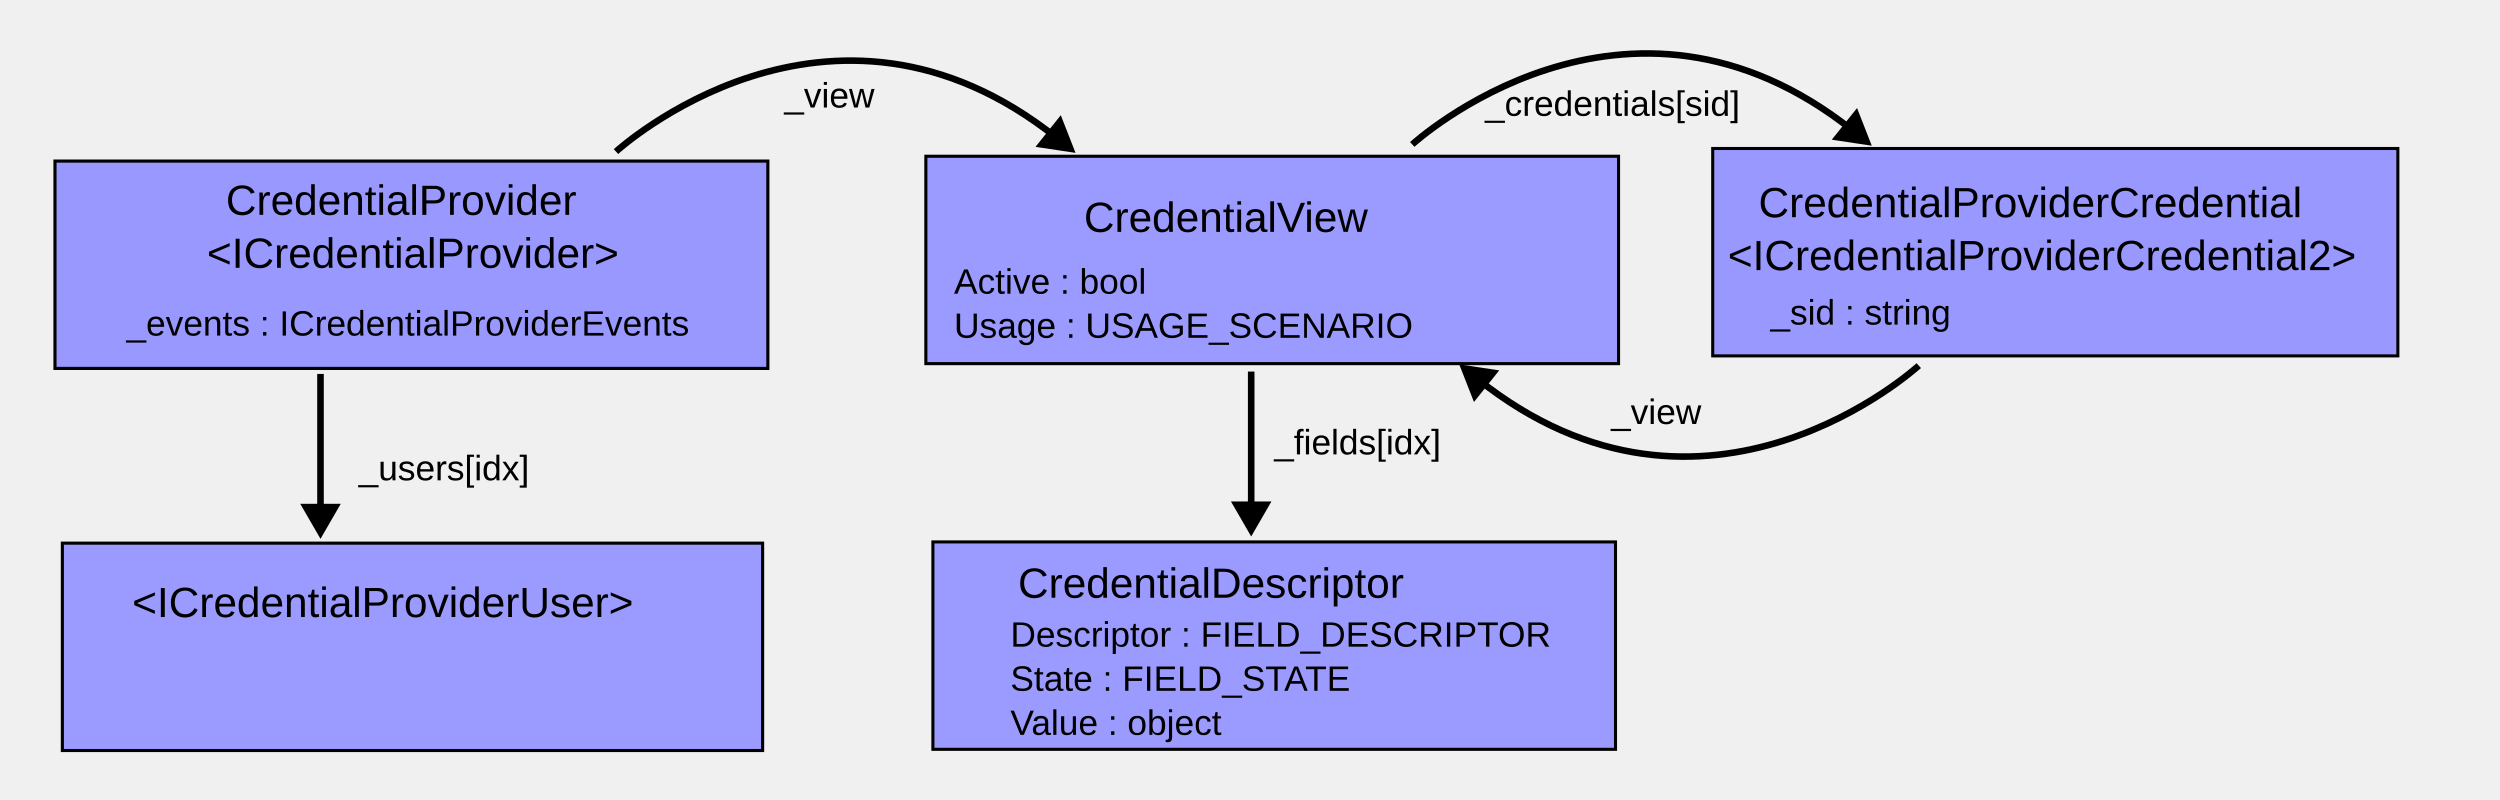
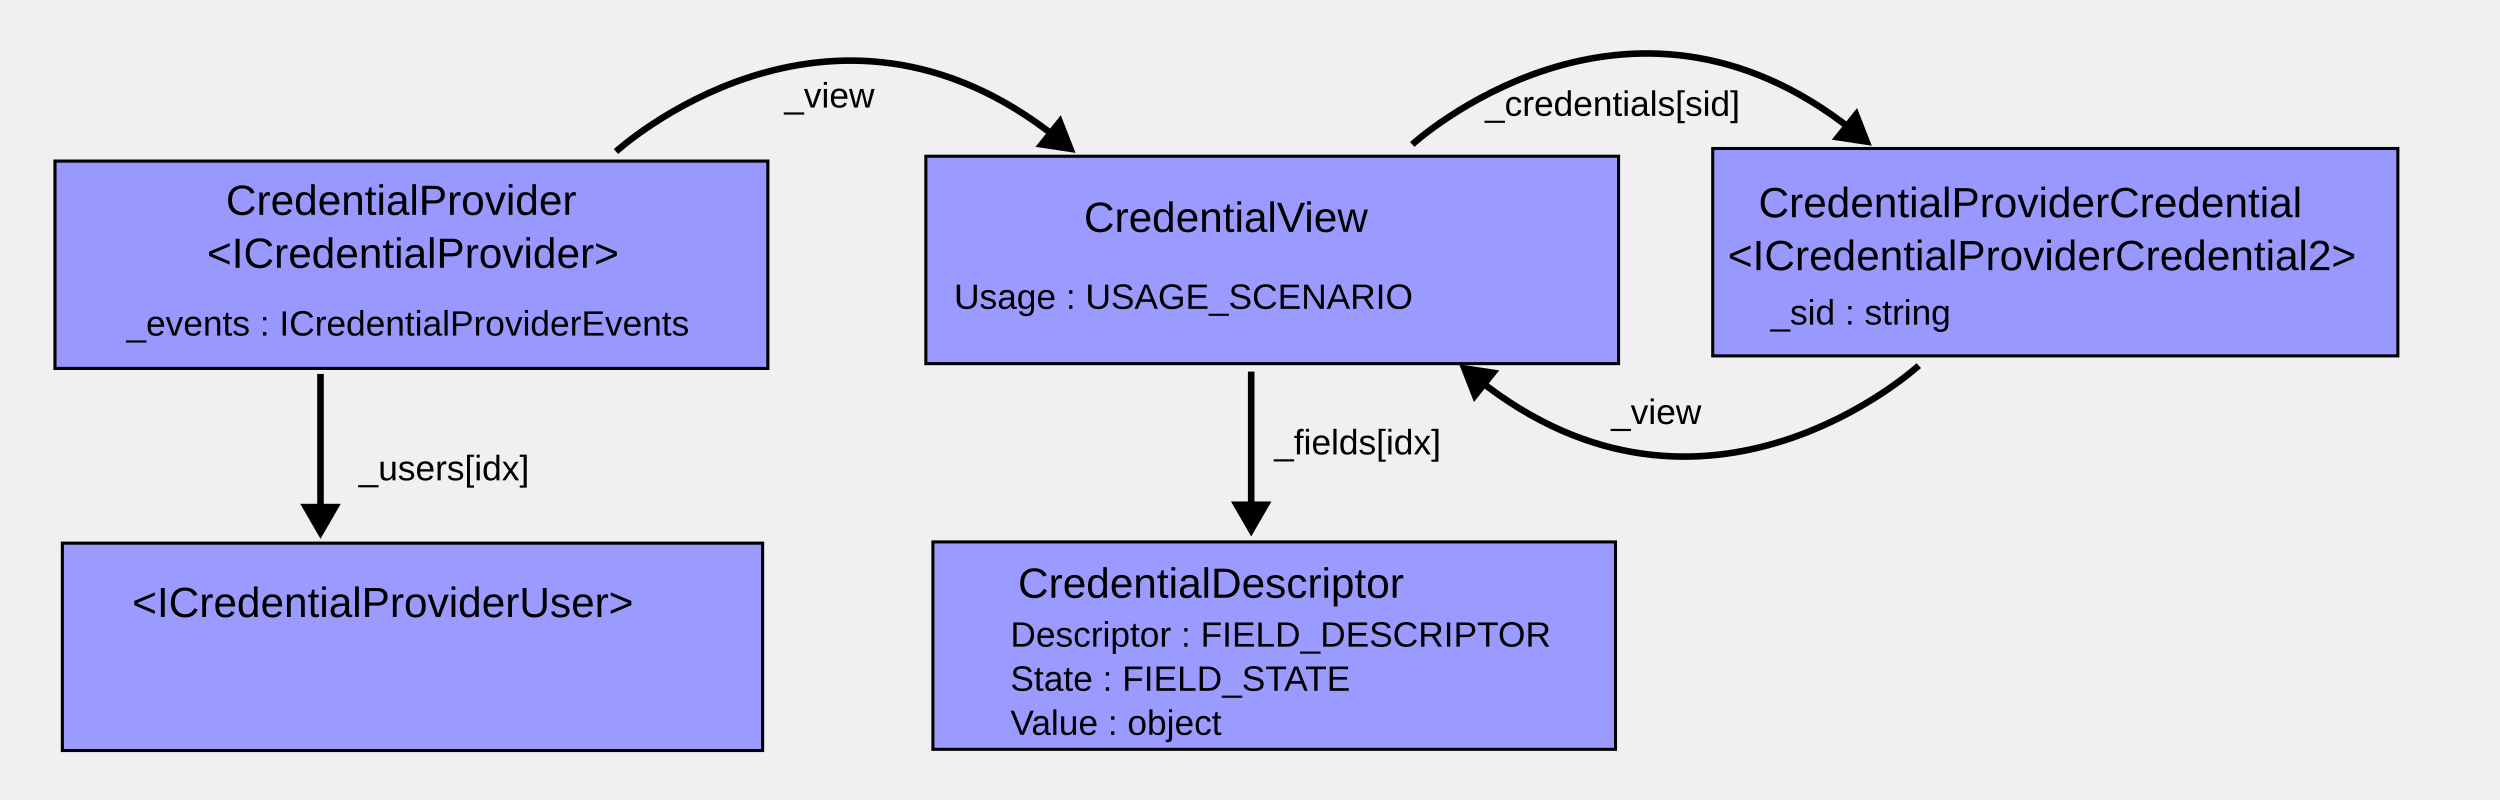
<svg xmlns="http://www.w3.org/2000/svg" width="250mm" height="80mm" viewBox="0 0 250 80" version="1.1" id="svg1">
  <defs id="defs1">
+     <rect x="406.973" y="118.462" width="1.911" height="13.375" id="rect11" />
    <rect x="510.149" y="301.886" width="30.571" height="47.767" id="rect6" />
    <marker style="overflow:visible" id="Triangle" refX="0" refY="0" orient="auto-start-reverse" markerWidth="1" markerHeight="1" viewBox="0 0 1 1" preserveAspectRatio="xMidYMid">
      <path transform="scale(0.5)" style="fill:context-stroke;fill-rule:evenodd;stroke:context-stroke;stroke-width:1pt" d="M 5.77,0 -2.88,5 V -5 Z" id="path135" />
    </marker>
    <marker style="overflow:visible" id="Triangle-2" refX="0" refY="0" orient="auto-start-reverse" markerWidth="1" markerHeight="1" viewBox="0 0 1 1" preserveAspectRatio="xMidYMid">
      <path transform="scale(0.5)" style="fill:context-stroke;fill-rule:evenodd;stroke:context-stroke;stroke-width:1pt" d="M 5.77,0 -2.88,5 V -5 Z" id="path135-2" />
    </marker>
    <marker style="overflow:visible" id="Triangle-79" refX="0" refY="0" orient="auto-start-reverse" markerWidth="1" markerHeight="1" viewBox="0 0 1 1" preserveAspectRatio="xMidYMid">
      <path transform="scale(0.5)" style="fill:context-stroke;fill-rule:evenodd;stroke:context-stroke;stroke-width:1pt" d="M 5.77,0 -2.88,5 V -5 Z" id="path135-5" />
    </marker>
    <marker style="overflow:visible" id="Triangle-2-2" refX="0" refY="0" orient="auto-start-reverse" markerWidth="1" markerHeight="1" viewBox="0 0 1 1" preserveAspectRatio="xMidYMid">
      <path transform="scale(0.5)" style="fill:context-stroke;fill-rule:evenodd;stroke:context-stroke;stroke-width:1pt" d="M 5.77,0 -2.88,5 V -5 Z" id="path135-2-3" />
    </marker>
  </defs>
  <g id="layer1">
    <text xml:space="preserve" style="font-style:normal;font-variant:normal;font-weight:normal;font-stretch:normal;font-size:5.644px;font-family:Arial;-inkscape-font-specification:'Arial, Normal';font-variant-ligatures:normal;font-variant-caps:normal;font-variant-numeric:normal;font-variant-east-asian:normal;text-align:start;writing-mode:lr-tb;direction:ltr;text-anchor:start;fill:#ffffff;stroke-width:0.265;stroke-dasharray:none" x="10.111" y="48.531" id="text2">
      <tspan id="tspan2" style="font-style:normal;font-variant:normal;font-weight:normal;font-stretch:normal;font-size:5.644px;font-family:Arial;-inkscape-font-specification:'Arial, Normal';font-variant-ligatures:normal;font-variant-caps:normal;font-variant-numeric:normal;font-variant-east-asian:normal;stroke-width:0.265" x="10.111" y="48.531" />
    </text>
    <rect style="fill:#9898ff;fill-opacity:1;stroke:#000000;stroke-width:0.308;stroke-dasharray:none;stroke-opacity:1" id="rect2-2-5" width="68.513" height="20.74" x="171.272" y="14.849" />
    <rect style="fill:#9898ff;fill-opacity:1;stroke:#000000;stroke-width:0.314;stroke-dasharray:none;stroke-opacity:1" id="rect2-2-5-1" width="71.287" height="20.734" x="5.498" y="16.108" />
    <rect style="fill:#9b9bff;fill-opacity:1;stroke:#000000;stroke-width:0.31;stroke-dasharray:none;stroke-opacity:1" id="rect2-2-5-7" width="69.269" height="20.738" x="92.586" y="15.625" />
    <rect style="fill:#9b9bff;fill-opacity:1;stroke:#000000;stroke-width:0.307;stroke-dasharray:none;stroke-opacity:1" id="rect2-2-5-7-8" width="68.261" height="20.741" x="93.29" y="54.192" />
    <rect style="fill:#9b9bff;fill-opacity:1;stroke:#000000;stroke-width:0.311;stroke-dasharray:none;stroke-opacity:1" id="rect2-2-5-7-8-6" width="70.026" height="20.737" x="6.236" y="54.315" />
    <text xml:space="preserve" style="font-size:4.233px;font-family:Arial;-inkscape-font-specification:'Arial, Normal';text-align:center;writing-mode:lr-tb;direction:ltr;text-anchor:middle;fill:#000000;fill-opacity:1;stroke:none;stroke-width:0.758;stroke-dasharray:none;stroke-dashoffset:0;stroke-opacity:1" x="44.234" y="21.485" id="text1">
      <tspan id="tspan1" style="font-size:4.233px;text-align:center;text-anchor:middle;fill:#000000;fill-opacity:1;stroke:none;stroke-width:0.758;stroke-dasharray:none;stroke-dashoffset:0;stroke-opacity:1" x="44.234" y="21.485">CredentialProvider</tspan>
      <tspan style="font-size:4.233px;text-align:center;text-anchor:middle;fill:#000000;fill-opacity:1;stroke:none;stroke-width:0.758;stroke-dasharray:none;stroke-dashoffset:0;stroke-opacity:1" x="44.234" y="26.777" id="tspan3">&lt;ICredentialProvider&gt;</tspan>
    </text>
    <text xml:space="preserve" style="font-size:3.528px;font-family:Arial;-inkscape-font-specification:'Arial, Normal';text-align:start;writing-mode:lr-tb;direction:ltr;text-anchor:start;fill:#000000;fill-opacity:1;stroke:none;stroke-width:0.758;stroke-dasharray:none;stroke-dashoffset:0;stroke-opacity:1" x="35.859" y="48.031" id="text1-88">
      <tspan style="font-size:3.528px;text-align:start;text-anchor:start;fill:#000000;fill-opacity:1;stroke:none;stroke-width:0.758;stroke-dasharray:none;stroke-dashoffset:0;stroke-opacity:1" x="35.859" y="48.031" id="tspan4">_users[idx]</tspan>
    </text>
    <text xml:space="preserve" style="font-size:3.528px;font-family:Arial;-inkscape-font-specification:'Arial, Normal';text-align:start;writing-mode:lr-tb;direction:ltr;text-anchor:start;fill:#000000;fill-opacity:1;stroke:none;stroke-width:0.758;stroke-dasharray:none;stroke-dashoffset:0;stroke-opacity:1" x="12.64" y="33.558" id="text1-88-79">
      <tspan style="font-size:3.528px;text-align:start;text-anchor:start;fill:#000000;fill-opacity:1;stroke:none;stroke-width:0.758;stroke-dasharray:none;stroke-dashoffset:0;stroke-opacity:1" x="12.64" y="33.558" id="tspan4-4">_events : ICredentialProviderEvents</tspan>
    </text>
    <text xml:space="preserve" style="font-size:3.528px;font-family:Arial;-inkscape-font-specification:'Arial, Normal';text-align:start;writing-mode:lr-tb;direction:ltr;text-anchor:start;fill:#000000;fill-opacity:1;stroke:none;stroke-width:0.758;stroke-dasharray:none;stroke-dashoffset:0;stroke-opacity:1" x="127.417" y="45.441" id="text1-88-7">
      <tspan style="font-size:3.528px;text-align:start;text-anchor:start;fill:#000000;fill-opacity:1;stroke:none;stroke-width:0.758;stroke-dasharray:none;stroke-dashoffset:0;stroke-opacity:1" x="127.417" y="45.441" id="tspan5">_fields[idx]</tspan>
    </text>
    <text xml:space="preserve" style="font-size:3.528px;font-family:Arial;-inkscape-font-specification:'Arial, Normal';text-align:start;writing-mode:lr-tb;direction:ltr;text-anchor:start;fill:#000000;fill-opacity:1;stroke:none;stroke-width:0.758;stroke-dasharray:none;stroke-dashoffset:0;stroke-opacity:1" x="101.038" y="64.667" id="text1-88-7-4">
      <tspan style="font-size:3.528px;text-align:start;text-anchor:start;fill:#000000;fill-opacity:1;stroke:none;stroke-width:0.758;stroke-dasharray:none;stroke-dashoffset:0;stroke-opacity:1" x="101.038" y="64.667" id="tspan5-23">Descriptor : FIELD_DESCRIPTOR</tspan>
      <tspan style="font-size:3.528px;text-align:start;text-anchor:start;fill:#000000;fill-opacity:1;stroke:none;stroke-width:0.758;stroke-dasharray:none;stroke-dashoffset:0;stroke-opacity:1" x="101.038" y="69.077" id="tspan7">State : FIELD_STATE</tspan>
      <tspan style="font-size:3.528px;text-align:start;text-anchor:start;fill:#000000;fill-opacity:1;stroke:none;stroke-width:0.758;stroke-dasharray:none;stroke-dashoffset:0;stroke-opacity:1" x="101.038" y="73.487" id="tspan9">Value : object</tspan>
    </text>
-     <text xml:space="preserve" style="font-size:3.528px;font-family:Arial;-inkscape-font-specification:'Arial, Normal';text-align:start;writing-mode:lr-tb;direction:ltr;text-anchor:start;fill:#000000;fill-opacity:1;stroke:none;stroke-width:0.758;stroke-dasharray:none;stroke-dashoffset:0;stroke-opacity:1" x="95.405" y="29.371" id="text1-88-7-1">
-       <tspan style="font-size:3.528px;text-align:start;text-anchor:start;fill:#000000;fill-opacity:1;stroke:none;stroke-width:0.758;stroke-dasharray:none;stroke-dashoffset:0;stroke-opacity:1" x="95.405" y="29.371" id="tspan5-2">Active : bool</tspan>
-       <tspan style="font-size:3.528px;text-align:start;text-anchor:start;fill:#000000;fill-opacity:1;stroke:none;stroke-width:0.758;stroke-dasharray:none;stroke-dashoffset:0;stroke-opacity:1" x="95.405" y="33.78" id="tspan10">Usage : USAGE_SCENARIO</tspan>
+     <text xml:space="preserve" style="font-size:3.528px;font-family:Arial;-inkscape-font-specification:'Arial, Normal';text-align:start;writing-mode:lr-tb;direction:ltr;text-anchor:start;fill:#000000;fill-opacity:1;stroke:none;stroke-width:0.758;stroke-dasharray:none;stroke-dashoffset:0;stroke-opacity:1" x="95.405" y="30.887" id="text1-88-7-1">
+       <tspan style="font-size:3.528px;text-align:start;text-anchor:start;fill:#000000;fill-opacity:1;stroke:none;stroke-width:0.758;stroke-dasharray:none;stroke-dashoffset:0;stroke-opacity:1" x="95.405" y="30.887" id="tspan10">Usage : USAGE_SCENARIO</tspan>
    </text>
    <text xml:space="preserve" style="font-size:3.528px;font-family:Arial;-inkscape-font-specification:'Arial, Normal';text-align:start;writing-mode:lr-tb;direction:ltr;text-anchor:start;fill:#000000;fill-opacity:1;stroke:none;stroke-width:0.758;stroke-dasharray:none;stroke-dashoffset:0;stroke-opacity:1" x="177.041" y="32.455" id="text1-88-7-6">
      <tspan style="font-size:3.528px;text-align:start;text-anchor:start;fill:#000000;fill-opacity:1;stroke:none;stroke-width:0.758;stroke-dasharray:none;stroke-dashoffset:0;stroke-opacity:1" x="177.041" y="32.455" id="tspan5-4">_sid : string</tspan>
    </text>
    <text xml:space="preserve" style="font-size:3.528px;font-family:Arial;-inkscape-font-specification:'Arial, Normal';text-align:center;writing-mode:lr-tb;direction:ltr;text-anchor:middle;fill:#000000;fill-opacity:1;stroke:none;stroke-width:0.758;stroke-dasharray:none;stroke-dashoffset:0;stroke-opacity:1" x="85.382" y="10.754" id="text1-8">
      <tspan style="font-size:3.528px;text-align:center;text-anchor:middle;fill:#000000;fill-opacity:1;stroke:none;stroke-width:0.758;stroke-dasharray:none;stroke-dashoffset:0;stroke-opacity:1" x="85.382" y="10.754" id="tspan3-5">_view</tspan>
    </text>
    <text xml:space="preserve" style="font-size:3.528px;font-family:Arial;-inkscape-font-specification:'Arial, Normal';text-align:center;writing-mode:lr-tb;direction:ltr;text-anchor:middle;fill:#000000;fill-opacity:1;stroke:none;stroke-width:0.758;stroke-dasharray:none;stroke-dashoffset:0;stroke-opacity:1" x="168.066" y="42.401" id="text1-8-6-1">
      <tspan style="font-size:3.528px;text-align:center;text-anchor:middle;fill:#000000;fill-opacity:1;stroke:none;stroke-width:0.758;stroke-dasharray:none;stroke-dashoffset:0;stroke-opacity:1" x="168.066" y="42.401" id="tspan3-5-0-3">_view</tspan>
    </text>
    <text xml:space="preserve" style="font-size:4.233px;font-family:Arial;-inkscape-font-specification:'Arial, Normal';text-align:center;writing-mode:lr-tb;direction:ltr;text-anchor:middle;fill:#000000;fill-opacity:1;stroke:none;stroke-width:0.758;stroke-dasharray:none;stroke-dashoffset:0" x="207.147" y="21.718" id="text1-1">
      <tspan id="tspan1-4" style="font-size:4.233px;text-align:center;text-anchor:middle;fill:#000000;fill-opacity:1;stroke:none;stroke-width:0.758;stroke-dasharray:none;stroke-dashoffset:0" x="207.147" y="21.718">CredentialProviderCredential</tspan>
      <tspan style="font-size:4.233px;text-align:center;text-anchor:middle;fill:#000000;fill-opacity:1;stroke:none;stroke-width:0.758;stroke-dasharray:none;stroke-dashoffset:0" x="207.147" y="27.01" id="tspan3-2">&lt;ICredentialProviderCredential2&gt;</tspan>
    </text>
    <text xml:space="preserve" style="font-size:4.233px;font-family:Arial;-inkscape-font-specification:'Arial, Normal';text-align:center;writing-mode:lr-tb;direction:ltr;text-anchor:middle;fill:#000000;fill-opacity:1;stroke:none;stroke-width:0.758;stroke-dasharray:none;stroke-dashoffset:0" x="125.527" y="23.187" id="text1-5">
      <tspan style="font-size:4.233px;text-align:center;text-anchor:middle;fill:#000000;fill-opacity:1;stroke:none;stroke-width:0.758;stroke-dasharray:none;stroke-dashoffset:0" x="125.527" y="23.187" id="tspan3-1">CredentialView</tspan>
    </text>
    <text xml:space="preserve" style="font-size:4.233px;font-family:Arial;-inkscape-font-specification:'Arial, Normal';text-align:center;writing-mode:lr-tb;direction:ltr;text-anchor:middle;fill:#000000;fill-opacity:1;stroke:none;stroke-width:0.758;stroke-dasharray:none;stroke-dashoffset:0" x="124.034" y="59.774" id="text1-5-5">
      <tspan style="font-size:4.233px;text-align:center;text-anchor:middle;fill:#000000;fill-opacity:1;stroke:none;stroke-width:0.758;stroke-dasharray:none;stroke-dashoffset:0" x="124.034" y="59.774" id="tspan3-1-5">CredentialDescriptor</tspan>
    </text>
    <text xml:space="preserve" style="font-size:4.233px;font-family:Arial;-inkscape-font-specification:'Arial, Normal';text-align:center;writing-mode:lr-tb;direction:ltr;text-anchor:middle;fill:#000000;fill-opacity:1;stroke:none;stroke-width:0.758;stroke-dasharray:none;stroke-dashoffset:0" x="41.224" y="61.705" id="text1-5-5-6">
      <tspan style="font-size:4.233px;text-align:center;text-anchor:middle;fill:#000000;fill-opacity:1;stroke:none;stroke-width:0.758;stroke-dasharray:none;stroke-dashoffset:0" x="41.224" y="61.705" id="tspan3-1-5-1">&lt;ICredentialProviderUser&gt;</tspan>
    </text>
    <path style="fill:none;fill-opacity:1;stroke:#000000;stroke-width:0.658;stroke-dasharray:none;stroke-dashoffset:0;stroke-opacity:1;marker-end:url(#Triangle)" d="m 61.599,15.159 c 0,0 21.303,-19.553 44.128,-1.329" id="path8" />
    <path style="fill:none;fill-opacity:1;stroke:#000000;stroke-width:0.658;stroke-dasharray:none;stroke-dashoffset:0;stroke-opacity:1;marker-end:url(#Triangle-2)" d="m 141.225,14.444 c 0,0 21.303,-19.553 44.128,-1.329" id="path8-6" />
    <text xml:space="preserve" style="font-size:4.939px;font-family:Arial;-inkscape-font-specification:'Arial, Normal';text-align:center;writing-mode:lr-tb;direction:ltr;text-anchor:middle;fill:none;fill-opacity:1;stroke:#000000;stroke-width:0.758;stroke-dasharray:none;stroke-dashoffset:0;stroke-opacity:1" x="62.939" y="7.33" id="text8">
      <tspan id="tspan8" style="stroke-width:0.758" x="62.939" y="7.33" />
    </text>
    <text xml:space="preserve" style="font-size:3.528px;font-family:Arial;-inkscape-font-specification:'Arial, Normal';text-align:center;writing-mode:lr-tb;direction:ltr;text-anchor:middle;fill:#000000;fill-opacity:1;stroke:none;stroke-width:0.758;stroke-dasharray:none;stroke-dashoffset:0;stroke-opacity:1" x="163.697" y="11.584" id="text1-8-65">
      <tspan style="font-size:3.528px;text-align:center;text-anchor:middle;fill:#000000;fill-opacity:1;stroke:none;stroke-width:0.758;stroke-dasharray:none;stroke-dashoffset:0;stroke-opacity:1" x="163.697" y="11.584" id="tspan6">_credentials[sid]</tspan>
    </text>
    <path style="fill:none;fill-opacity:1;stroke:#000000;stroke-width:0.658;stroke-dasharray:none;stroke-dashoffset:0;stroke-opacity:1;marker-end:url(#Triangle-79)" d="m 191.876,36.562 c 0,0 -21.303,19.553 -44.128,1.329" id="path8-3" />
    <path style="fill:none;stroke:#000000;stroke-width:0.658;stroke-opacity:1;marker-end:url(#Triangle-2)" d="m 125.119,37.157 10e-6,14.155" id="path1" />
    <path style="fill:none;stroke:#000000;stroke-width:0.658;stroke-opacity:1;marker-end:url(#Triangle-2-2)" d="m 32.05,37.394 1e-5,14.155" id="path1-4" />
    <text xml:space="preserve" transform="scale(0.2645833)" id="text6" style="font-size:16px;font-family:Arial;-inkscape-font-specification:'Arial, Normal';text-align:start;writing-mode:lr-tb;direction:ltr;white-space:pre;shape-inside:url(#rect6);display:inline;fill:none;stroke:#000000;stroke-width:2.487;stroke-opacity:1" />
+     <text xml:space="preserve" transform="scale(0.2645833)" id="text11" style="fill:none;text-orientation:auto;stroke-width:2.487;font-size:13.333px;-inkscape-font-specification:'Arial, Normal';font-family:Arial;stroke:#000000;text-align:start;writing-mode:lr-tb;direction:ltr;white-space:pre;shape-inside:url(#rect11)" />
  </g>
</svg>
